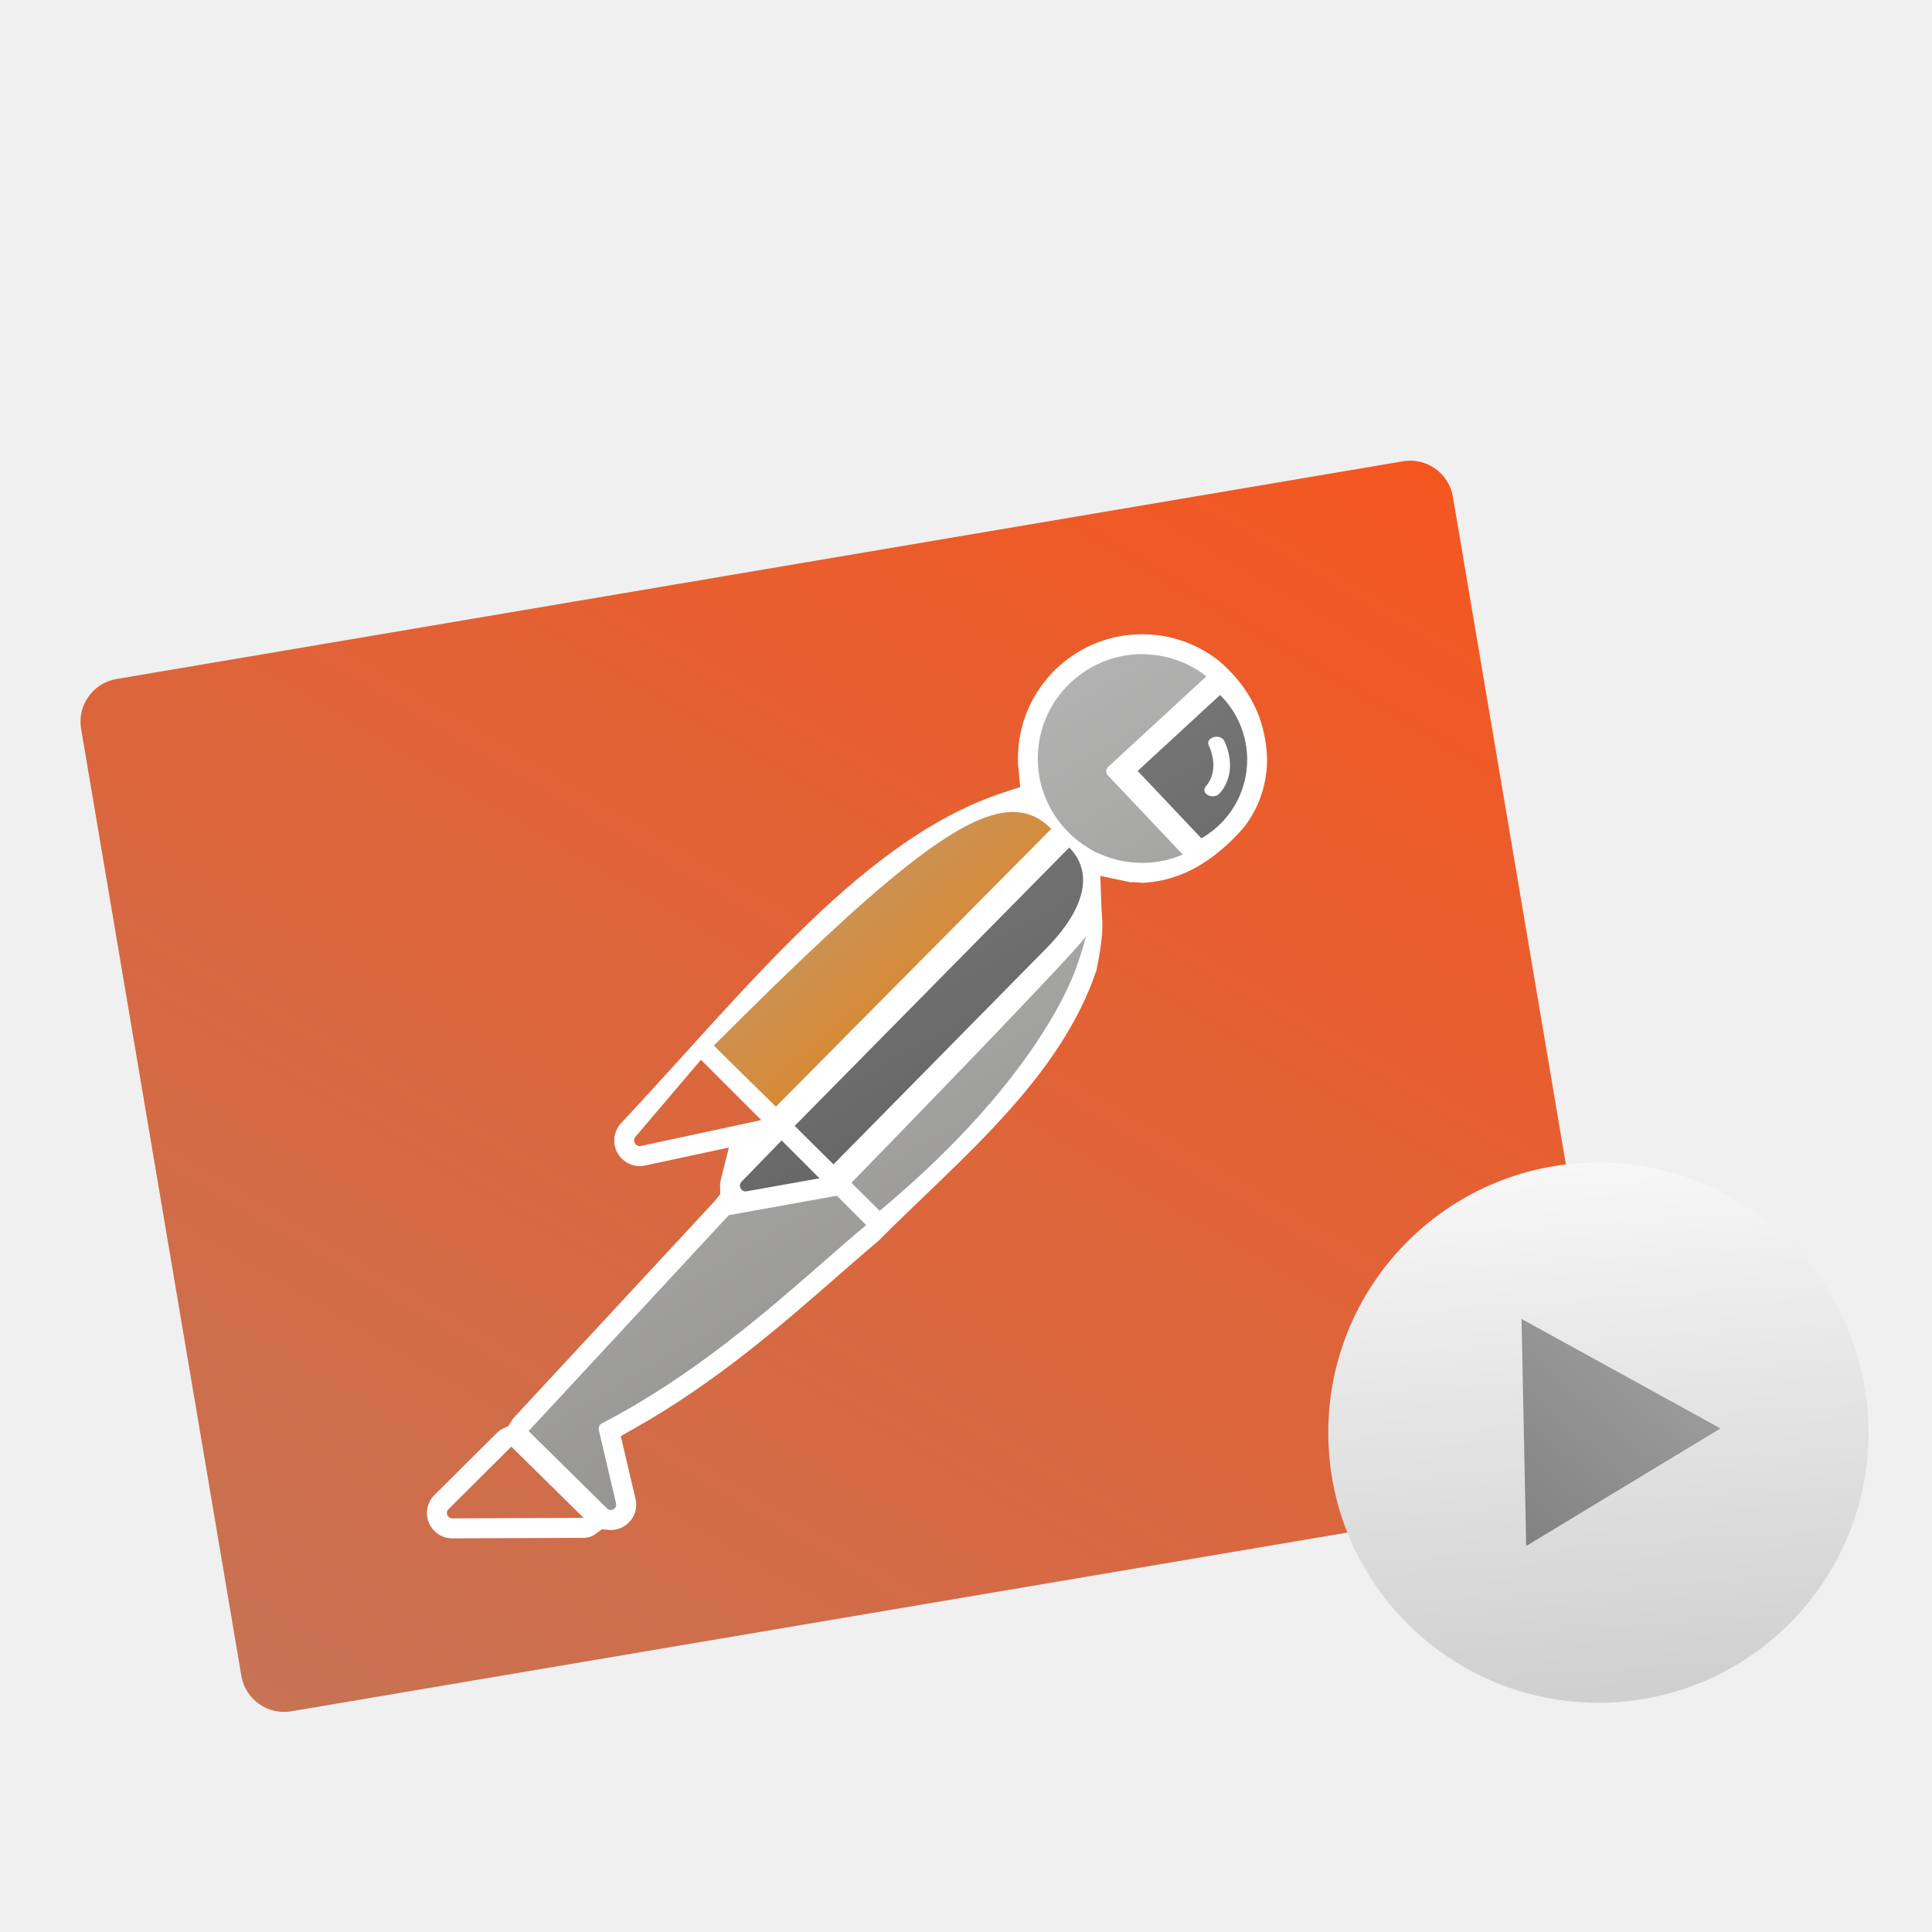
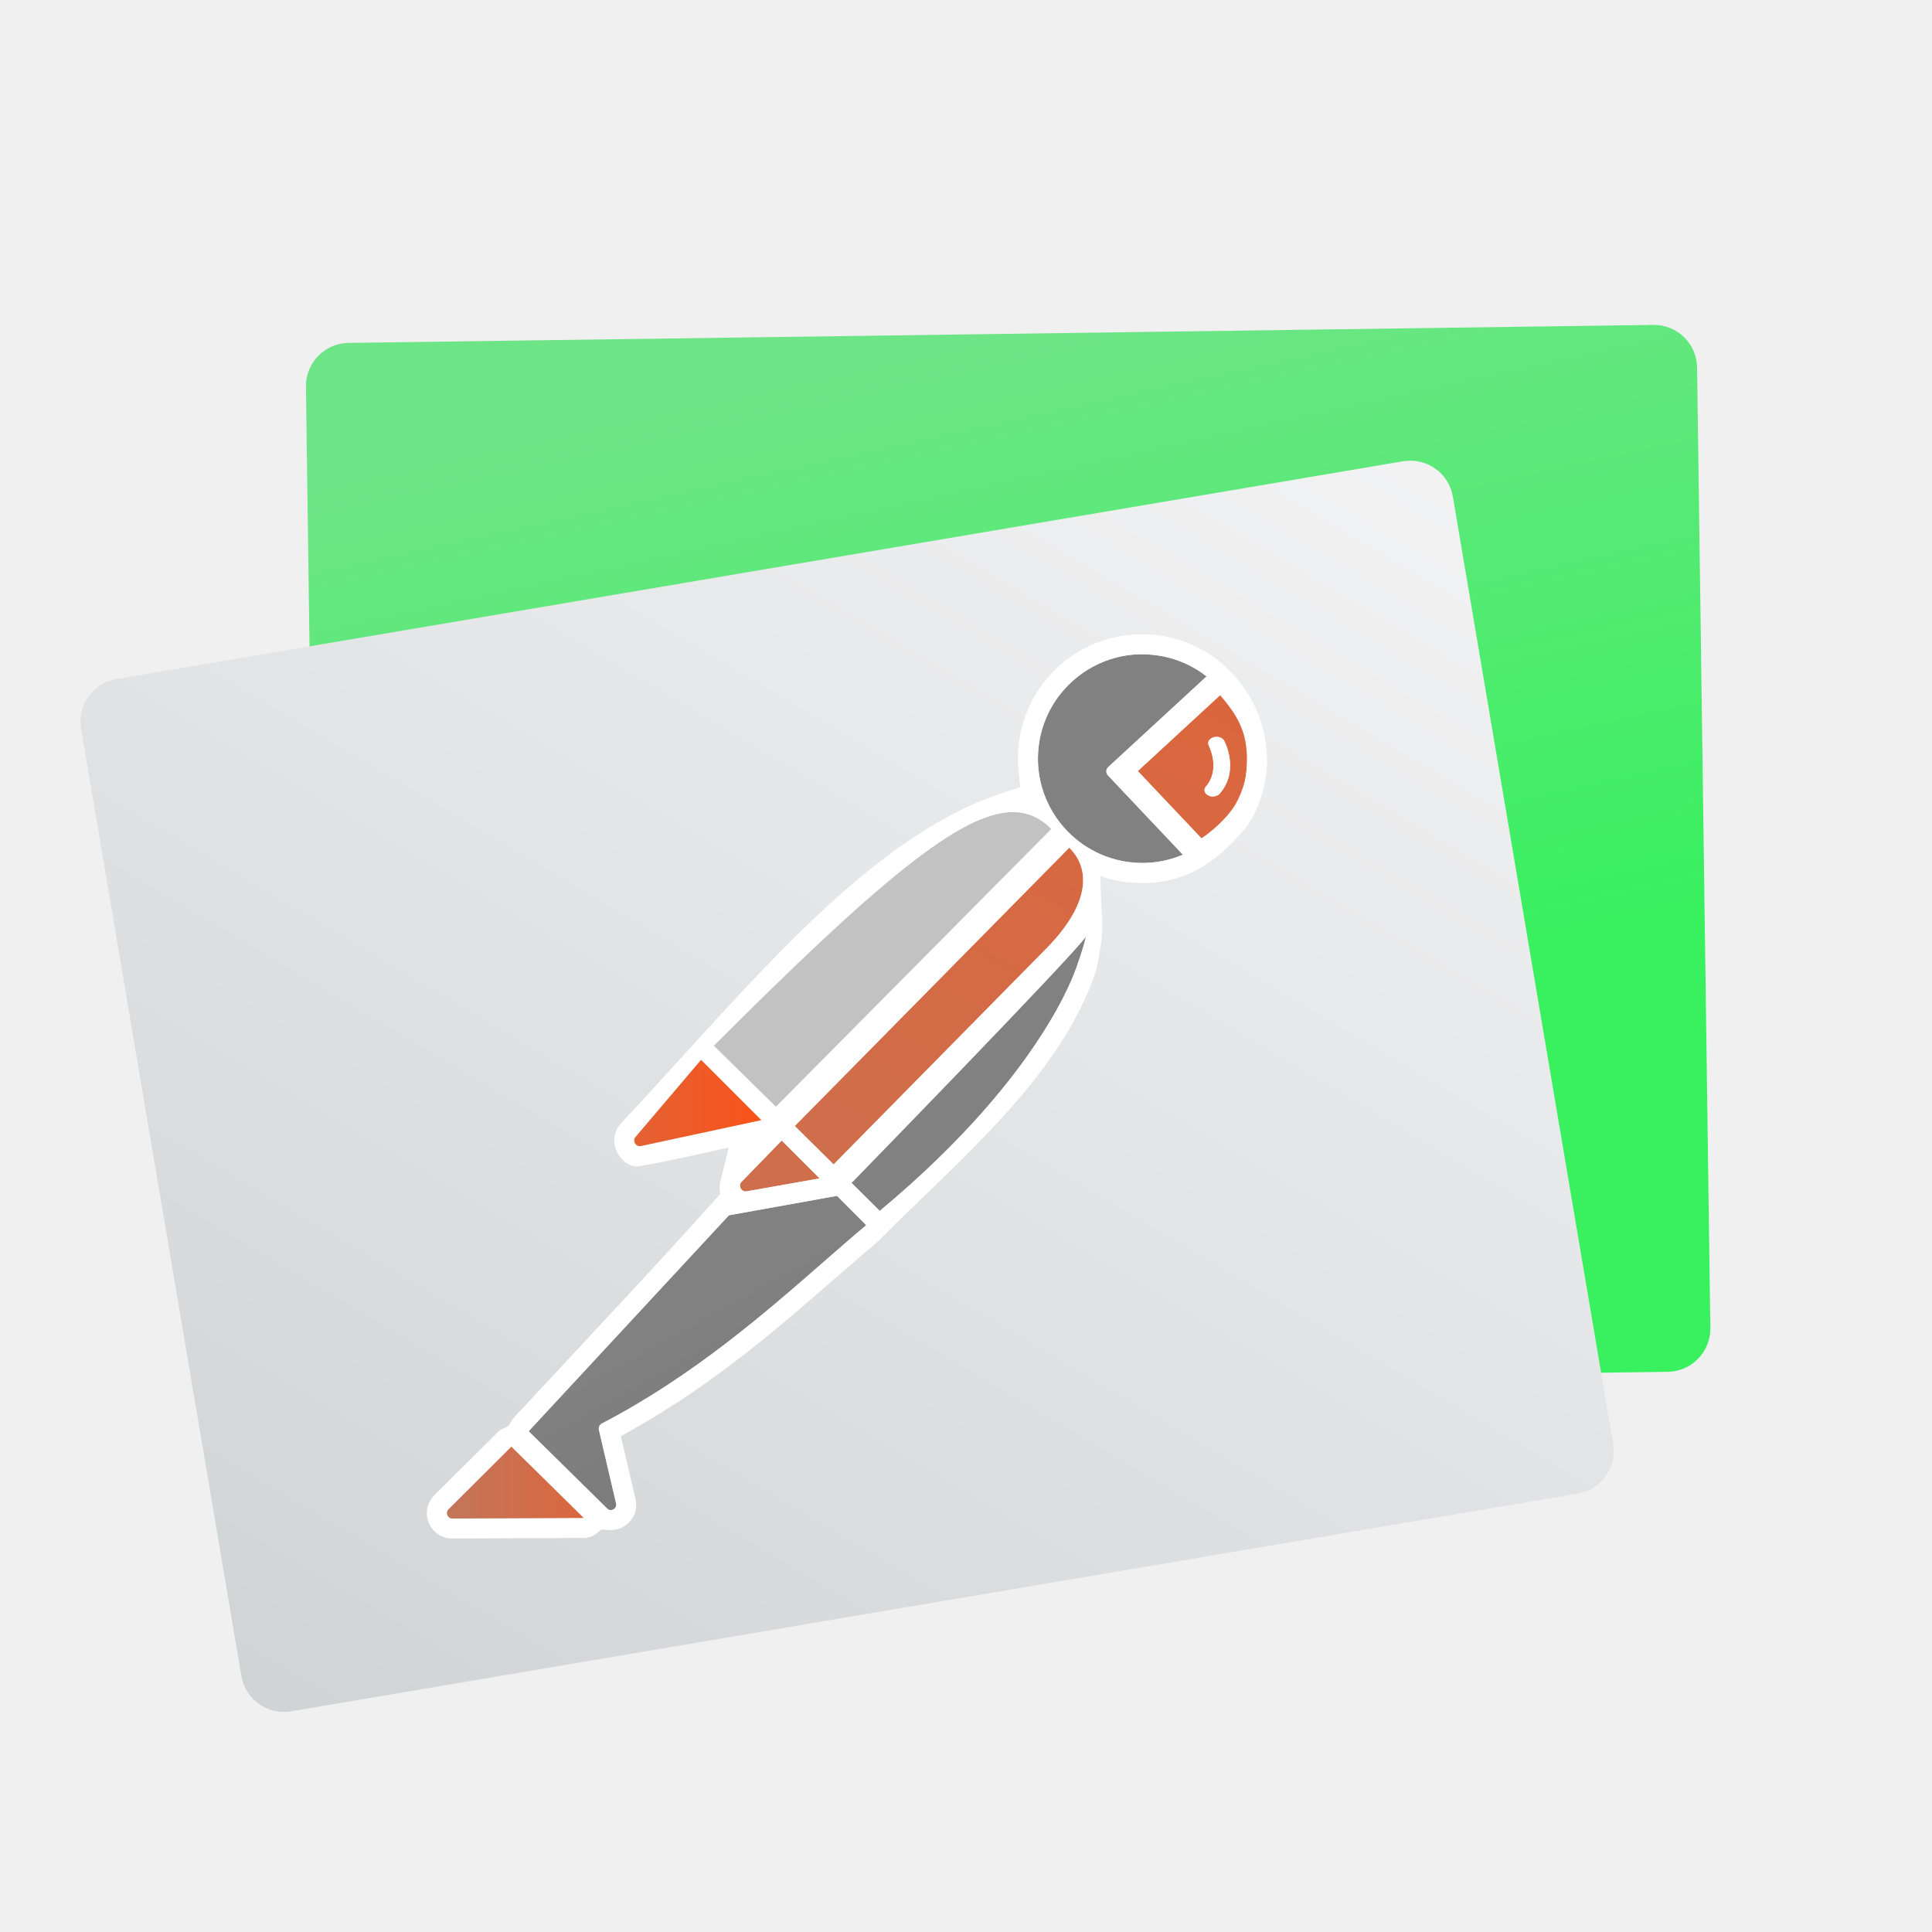
<svg xmlns="http://www.w3.org/2000/svg" xmlns:xlink="http://www.w3.org/1999/xlink" height="48" width="48">
  <linearGradient id="a">
    <stop offset="0" stop-color="#c2765a" />
    <stop offset="1" stop-color="#fa531a" />
  </linearGradient>
  <linearGradient id="b" gradientUnits="userSpaceOnUse" x1="11.661" x2="10.416" y1="56.928" y2="32.881">
    <stop offset="0" stop-color="#cdd0d1" />
    <stop offset="1" stop-color="#f6f6f7" />
  </linearGradient>
  <filter id="c" color-interpolation-filters="sRGB">
    <feColorMatrix values="0.21 0.72 0.072 0 0 0.21 0.72 0.072 0 0 0.21 0.72 0.072 0 0 0 0 0 1 0" />
  </filter>
  <linearGradient id="d" gradientUnits="userSpaceOnUse" x1="14.428" x2="5.506" y1="47.468" y2="39.642">
    <stop offset="0" stop-color="#16a085" />
    <stop offset="1" stop-color="#2dcb72" />
  </linearGradient>
  <filter id="e" color-interpolation-filters="sRGB">
    <feColorMatrix values="0.21 0.72 0.072 0 0 0.21 0.72 0.072 0 0 0.21 0.72 0.072 0 0 0 0 0 1 0" />
  </filter>
  <linearGradient id="f" gradientTransform="matrix(1.13834 0 0 1.138339 26.12502 -.512948)" gradientUnits="userSpaceOnUse" x1="30.249" x2="21.299" y1="24.965" y2="14.535">
    <stop offset="0" stop-color="#ec7b00" />
    <stop offset="1" stop-color="#b99f83" />
  </linearGradient>
  <linearGradient id="g" gradientTransform="matrix(1.13834 0 0 1.138339 26.12502 -.512948)" gradientUnits="userSpaceOnUse" x1="34.89" x2="18.773" y1="37.161" y2="9.672">
    <stop offset="0" stop-color="#848381" />
    <stop offset="1" stop-color="#c2c2c2" />
  </linearGradient>
  <linearGradient id="h" gradientTransform="matrix(1.13834 0 0 1.138339 26.12502 -.512948)" gradientUnits="userSpaceOnUse" x1="34.755" x2="24.917" y1="28.549" y2="10.872">
    <stop offset="0" stop-color="#5a5a5a" />
    <stop offset="1" stop-color="#818181" />
  </linearGradient>
  <linearGradient id="i" gradientTransform="matrix(1.13834 0 0 1.138339 26.12502 -.512948)" gradientUnits="userSpaceOnUse" x1="9.679" x2="40.686" xlink:href="#a" y1="51.138" y2="-1.323" />
  <linearGradient id="j" gradientUnits="userSpaceOnUse" x1="76.481" x2="71.562" y1="31.293" y2="7.276">
    <stop offset="0" stop-color="#39f05f" />
    <stop offset="1" stop-color="#6de586" />
  </linearGradient>
-   <linearGradient id="k" gradientUnits="userSpaceOnUse" x1=".99" x2="33.634" xlink:href="#a" y1="50.135" y2="11.494" />
-   <rect fill="url(#j)" height="36.296" ry="1.5" transform="matrix(.7165992 -.00987625 .00987625 .7165992 -26.83542 3.873742)" visibility="hidden" width="48.232" x="47.936" y="7.164" />
-   <rect fill="url(#k)" height="26.012" ry="1.075" stroke-width=".717" transform="matrix(.9859804 -.1668612 .1668612 .9859804 0 0)" width="34.566" x="-1.035" y="17.116" />
-   <g transform="matrix(.729 0 0 .729 -17.78149 7.157025)">
-     <path d="m48.51 25.878c4.33-4.839 9.077-9.868 12.048-7.489l-9.656 9.58z" fill="url(#f)" />
-     <path d="m53.303 30.44 8.033-8.685c.829-.896-.272 3.107-2.237 5.182l-4.596 4.856m-5.352-.447 3.581-.65 1.595 1.396c-2.611 2.856-5.762 4.751-8.988 6.82l.302 3.259-3.595-3.231m17.549-21.259c-.479-1.958-.474-2.965.567-4.141 1.961-2.216 4.144-1.406 5.595-.413l-3.058 3.592 2.472 2.557c-.824.629-1.513 1.479-2.508.726z" fill="url(#g)" />
-     <path d="m49.65 30.33 1.359-1.357 1.545 1.391s-1.86.399-2.569.491c-.709.092-.498-.309-.335-.526zm1.706-1.773 8.861-9.266c.677-.708 3.711-.1.575 2.941l-8.037 7.792zm11.448-12.158 3.212-2.716c.39.588.937 1.367.999 2.727l-1.135.533c.021-.619.007-1.721.028-1.477l.166 1.957c.023.266-.171.018-.188-.49l1.099-.527c-.015.875-1.288 2.428-2.034 3.24z" fill="url(#h)" />
-     <path d="m63.319 11.102c-2.517 0-4.625 1.888-4.903 4.389-.037.347-.039.69-.005 1.026-2.075.279-4.671 2.338-10.664 8.331-.094.095-.173.201-.235.317-.102.069-.194.151-.275.246l-2.232 2.625c-.395.464-.485 1.121-.23 1.674.256.552.815.911 1.422.911.098 0 .238-.017.333-.037l1.754-.377c-.036.143-.051.292-.047.439-.004.005-.01.011-.014.015l-6.825 7.36c-.063.07-.118.142-.165.22-.139.065-.268.154-.383.268l-2.144 2.133c-.449.447-.582 1.117-.341 1.7.242.585.808.965 1.441.965l4.484-.018c.3-.001.584-.099.814-.27.034.003.07.003.105.003.48 0 .927-.216 1.225-.592.297-.374.405-.856.296-1.323l-.383-1.63c2.853-1.612 5.144-3.615 7.017-5.251.503-.438.98-.856 1.433-1.235.128-.107.234-.235.315-.379.05-.03.096-.066.142-.103 5.616-4.682 6.988-8.47 7.181-9.082.054-.14.54-1.471.659-1.962 1.181-.209 1.388-.504 2.149-.889.829-.278 1.014-.735 1.508-1.148.223-.2.41-.397.575-.61l.12-.16c.004-.007.041-.059.045-.065l.084-.127.052-.085.066-.11.069-.128c.003-.005.033-.065.036-.069.041-.083.076-.154.107-.229.045-.11.069-.168.089-.226.004-.01.022-.061.026-.07l.054-.165c.003-.008.023-.076.026-.087l.041-.158c.001-.005.017-.067.018-.073l.037-.183c.001-.007.012-.063.012-.069.014-.083.026-.167.036-.251.008-.08.015-.162.021-.245.005-.118.007-.19.007-.259-.228-1.541-.838-3.006-1.914-3.909-.72-.566-1.583-.918-2.497-1.02-.183-.019-.365-.03-.545-.03m-21.498 28.385 2.464 2.427-4.477.018h-.001c-.162 0-.244-.198-.128-.313l2.142-2.133m11.095-8.55.998 1c-.46.384-.944.808-1.455 1.254-1.991 1.74-4.47 3.904-7.553 5.504-.081.041-.124.135-.103.223l.587 2.503c.029.127-.072.226-.18.226-.044 0-.088-.017-.127-.054l-2.674-2.635 6.823-7.359 3.684-.662m-1.882-1.886 1.291 1.293-2.485.441c-.011.003-.023.004-.036.004-.164 0-.259-.205-.138-.329l1.367-1.408m-2.749-2.748 2.056 2.054-4.101.882c-.015.003-.029.005-.043.005-.156 0-.253-.189-.145-.317l2.233-2.625m13.121-4.21c-.127.52-.271.889-.271.889s-1.013 3.68-6.761 8.47c-.003-.004-.004-.011-.01-.014l-.951-.943s7.663-7.863 7.993-8.402m-.571-3.023c.793.792.635 2.021-.832 3.487l-7.202 7.311-1.323-1.311zm-1.918-1.212c.505 0 .925.194 1.296.564.005.003.01.005.014.008l-9.389 9.472-2.116-2.082c5.563-5.563 8.416-7.963 10.196-7.963m6.807-.533c.091 0 .182-.034.235-.098.683-.785.176-1.757.156-1.797-.045-.085-.151-.136-.262-.136-.036 0-.072.005-.107.017-.145.045-.215.172-.156.282.004.008.413.803-.102 1.395-.087.101-.051.234.08.3.047.025.102.037.156.037m.252-3.454c.587.578.917 1.366.924 2.182v.014c0 .05-.001.099-.004.149 0 .01 0 .019-.001.028-.003.056-.007.113-.014.171-.005.058-.014.114-.025.172-.003.017-.005.034-.008.051-.008.04-.017.08-.025.118-.004.019-.008.039-.014.056-.01.039-.019.076-.03.113-.004.018-.011.037-.017.056-.011.037-.023.073-.036.112-.007.017-.012.034-.019.051-.014.04-.03.08-.047.12-.005.011-.011.025-.015.039-.022.05-.045.101-.07.149-.01.019-.019.037-.029.054-.015.032-.032.061-.048.091-.014.025-.029.05-.044.074-.012.021-.025.041-.039.061-.018.029-.036.056-.055.084-.01.015-.021.03-.032.045-.022.032-.043.061-.066.091-.005.007-.011.014-.017.021-.116.149-.245.285-.384.409-.005.005-.011.01-.017.014-.032.029-.066.058-.101.084-.005.005-.012.01-.017.015-.106.083-.215.158-.329.227-.011.005-.021.012-.03.019-.01.005-.019.01-.029.015l-2.171-2.295 2.807-2.588m-2.656-1.392c.129 0 .26.008.394.023.666.073 1.283.328 1.798.732l-3.35 3.088c-.04.036-.063.087-.065.14-.003.054.018.106.054.145l2.555 2.701c-.428.183-.898.284-1.385.284-.129 0-.26-.008-.392-.022-1.948-.218-3.358-1.978-3.142-3.927.201-1.817 1.747-3.165 3.533-3.165" fill="#fff" fill-rule="evenodd" />
-     <path d="m63.319 11.102c-2.517 0-4.625 1.888-4.903 4.389-.037.347-.039.69-.005 1.026-4.997 1.627-8.965 6.769-13.407 11.519-.395.464-.485 1.121-.23 1.674.256.552.815.911 1.422.911.098 0 .238-.017.333-.037l1.754-.377c-.036.143-.051.292-.047.439-.004.005-.01.011-.014.015l-6.825 7.36c-.063.07-.118.142-.165.22-.139.065-.268.154-.383.268l-2.144 2.133c-.449.447-.582 1.117-.341 1.7.242.585.808.965 1.441.965l4.484-.018c.3-.001.584-.099.814-.27.034.003.07.003.105.003.48 0 .927-.216 1.225-.592.297-.374.405-.856.296-1.323l-.383-1.63c2.853-1.612 5.144-3.615 7.017-5.251.503-.438.98-.856 1.433-1.235 2.772-2.794 6.333-5.616 7.638-9.564.329-1.593.202-1.9.181-2.528.521.111 0 0 .702.069 1.871-.074 3.176-1.191 4.008-2.15l.12-.16c.004-.007.041-.059.045-.065l.084-.127.052-.085.066-.11.069-.128c.003-.005.033-.065.036-.069.041-.083.076-.154.107-.229.045-.11.069-.168.089-.226.004-.01.022-.061.026-.07l.054-.165c.003-.008.023-.076.026-.087l.041-.158c.001-.005.017-.067.018-.073l.037-.183c.001-.007.012-.063.012-.069.014-.083.026-.167.036-.251.008-.08.015-.162.021-.245.005-.118.007-.19.007-.259-.041-1.728-.838-3.006-1.914-3.909-.72-.566-1.583-.918-2.497-1.02-.183-.019-.365-.03-.545-.03" fill="none" stroke="url(#i)" stroke-width="1.393" />
+   <linearGradient id="k" gradientUnits="userSpaceOnUse" x1=".99" x2="33.634" xlink:href="#b" y1="50.135" y2="11.494" />
+   <path d="m49.436 7.164h45.232c.831 0 1.5.669 1.5 1.5v33.296c0 .831-.669 1.5-1.5 1.5h-45.232c-.831 0-1.5-.669-1.5-1.5v-33.296c0-.831.669-1.5 1.5-1.5z" fill="url(#j)" transform="matrix(.7165992 -.00987625 .00987625 .7165992 -26.83542 3.873742)" />
+   <path d="m.04 17.116h32.416c.596 0 1.075.479 1.075 1.075v23.862c0 .596-.479 1.075-1.075 1.075h-32.416c-.596 0-1.075-.479-1.075-1.075v-23.862c0-.596.479-1.075 1.075-1.075z" fill="url(#k)" stroke-width=".717" transform="matrix(.9859804 -.1668612 .1668612 .9859804 0 0)" />
+   <g transform="scale(1)">
+     <g stroke-width=".729">
+       <path d="m25.168 20.176c-1.298 0-3.378 1.749-7.434 5.805l1.543 1.518 6.846-6.904c-.003-.002-.006-.004-.01-.006-.27-.27-.577-.412-.945-.412z" fill="url(#g)" />
+       <path d="m28.379 16.254c-1.302 0-2.43.984-2.576 2.309-.158 1.42.871 2.703 2.291 2.861.096.01.191.016.285.016.355 0 .698-.072 1.01-.205l-1.863-1.971c-.026-.028-.041-.066-.039-.105.001-.039.018-.075.047-.102l2.443-2.252c-.375-.295-.825-.48-1.311-.533-.097-.011-.193-.018-.287-.018zm-1.396 7.01c-.241.393-5.826 6.125-5.826 6.125l.693.688c.004.002.004.007.006.01 4.19-3.492 4.93-6.174 4.93-6.174s.105-.269.197-.648zm-6.188 6.447-2.686.482-4.975 5.365 1.949 1.92c.028.027.06.039.092.039.079 0 .152-.072.131-.164l-.426-1.824c-.015-.064.015-.134.074-.164 2.247-1.166 4.055-2.743 5.506-4.012.372-.325.725-.634 1.061-.914z" fill="url(#h)" />
+       <path d="m30.314 17.27-2.047 1.887 1.582 1.672c.293-.198.451-.3.651-.563.369-.457.453-.724.488-1.406.029-.552-.246-1.168-.674-1.59zm-.09 1.037c.08 0 .158.037.191.1.015.029.385.738-.113 1.311-.039.046-.106.07-.172.07-.039 0-.079-.009-.113-.027-.095-.048-.122-.145-.059-.219.375-.432.077-1.01.074-1.016-.043-.08.008-.174.113-.207.026-.008.052-.012.078-.012zm-3.658 2.752-6.82 6.916.965.955 5.25-5.328c1.069-1.069 1.184-1.966.605-2.543zm-7.145 7.277-.996 1.025c-.088.09-.02.24.1.24.009 0.0.019 0.0.027-.002l1.811-.322z" fill="url(#i)" />
+     </g>
+     <path d="m28.377 15.758c-1.58 0-2.893 1.177-3.068 2.748-.023.219-.025.433-.004.643l.041.406-.389.127c-3.413 1.111-6.292 4.763-9.545 8.244-.159.187-.194.454-.092.678.103.223.335.41.574.369.789-.135 1.557-.322 2.213-.463l-.197.793c-.034.124-.041.198-.016.361-1.662 1.86-3.414 3.709-5.121 5.551l-.004.006c-.026.029-.044.054-.057.076l-.08.133-.141.066c-.048.022-.093.054-.135.096l-1.564 1.555c-.184.183-.237.448-.139.686.099.24.325.391.584.391l3.266-.014c.11-.001.211-.035.293-.096l.152-.115.189.016c-.002-0.0.012 0 .037 0 .198 0 .372-.085.496-.24.122-.154.164-.34.119-.533l-.365-1.559.33-.186c2.024-1.144 3.665-2.577 5.031-3.77h.002c.353-.308.69-.602 1.016-.875.001-.002.003-.003.004-.004 2.045-2.061 4.534-4.073 5.43-6.742.218-1.072.138-1.183.121-1.695l-.021-.648c.328.136.719.169 1.027.174 1.217.017 1.992-.658 2.589-1.38.375-.476.526-1.201.528-1.677v-.002c-.027-1.104-.512-1.879-1.205-2.463-.449-.351-.985-.573-1.555-.637-.119-.012-.235-.02-.346-.02zm.002.496c.094 0 .19.007.287.018.486.053.935.238 1.311.533l-2.443 2.252c-.029.026-.046.062-.047.102-.002.039.013.077.039.105l1.863 1.971c-.312.133-.654.205-1.01.205-.094 0-.189-.006-.285-.016-1.42-.159-2.449-1.441-2.291-2.861.147-1.325 1.274-2.309 2.576-2.309zm1.936 1.016c.438.518.628.874.661 1.442.032.561-.084.888-.245 1.206-.161.318-.512.648-.859.901-.007.004-.014.006-.021.01l-1.582-1.672zm-.09 1.037c-.026 0-.052.004-.078.012-.105.033-.156.127-.113.207.003.006.301.584-.074 1.016-.063.073-.037.171.059.219.034.018.074.027.113.027.066 0 .133-.024.172-.07.498-.572.128-1.281.113-1.311-.033-.062-.111-.1-.191-.1zm-5.057 1.869c.368 0 .675.142.945.412.004.002.007.004.01.006l-6.846 6.904-1.543-1.518c4.056-4.056 6.136-5.805 7.434-5.805zm1.398.883c.578.577.463 1.474-.605 2.543l-5.25 5.328-.965-.955zm.416 2.205c-.092.379-.197.648-.197.648s-.739 2.682-4.93 6.174c-.002-.003-.002-.008-.006-.01l-.693-.688s5.585-5.732 5.826-6.125zm-9.564 3.068 1.498 1.498-2.99.643c-.011.002-.019.004-.029.004-.113 0-.185-.137-.105-.23zm2.004 2.004.941.941c-.611.11-1.228.218-1.838.324-.119 0-.188-.15-.1-.24zm1.373 1.375.727.729c-.335.28-.688.589-1.061.914-1.451 1.269-3.259 2.845-5.506 4.012-.059.03-.089.1-.074.164l.426 1.824c.021.092-.052.164-.131.164-.032 0-.064-.012-.092-.039l-1.949-1.92 4.975-5.365zm-8.09 6.232 1.797 1.77-3.264.014c-.118 0-.178-.145-.094-.229z" fill="#fff" />
+     <path d="m17.418 26.332-1.627 1.914c-.079.093-.008.23.105.23.01 0 .018-.002.029-.004l2.99-.643zm-4.713 9.611-1.561 1.555c-.084.083-.025.229.094.229l3.264-.014z" fill="url(#a)" />
  </g>
-   <circle cx="11.184" cy="45.123" fill="url(#b)" filter="url(#c)" r="12.349" transform="matrix(.5434285 -.00748958 .00748958 .5434285 33.29617 11.15574)" />
-   <path d="m14.428 47.271-8.923.196 4.291-7.825z" fill="url(#d)" filter="url(#e)" transform="matrix(-.0009304 .6322313 -.6322313 -.0009304 67.81721 29.33222)" />
+   <circle cx="11.184" cy="45.123" fill="url(#c)" filter="url(#d)" r="12.349" transform="matrix(.5434285 -.00748958 .00748958 .5434285 33.29617 11.15574)" />
+   <path d="m14.428 47.271-8.923.196 4.291-7.825z" fill="url(#e)" filter="url(#f)" transform="matrix(-.0009304 .6322313 -.6322313 -.0009304 67.81721 29.33222)" />
</svg>
